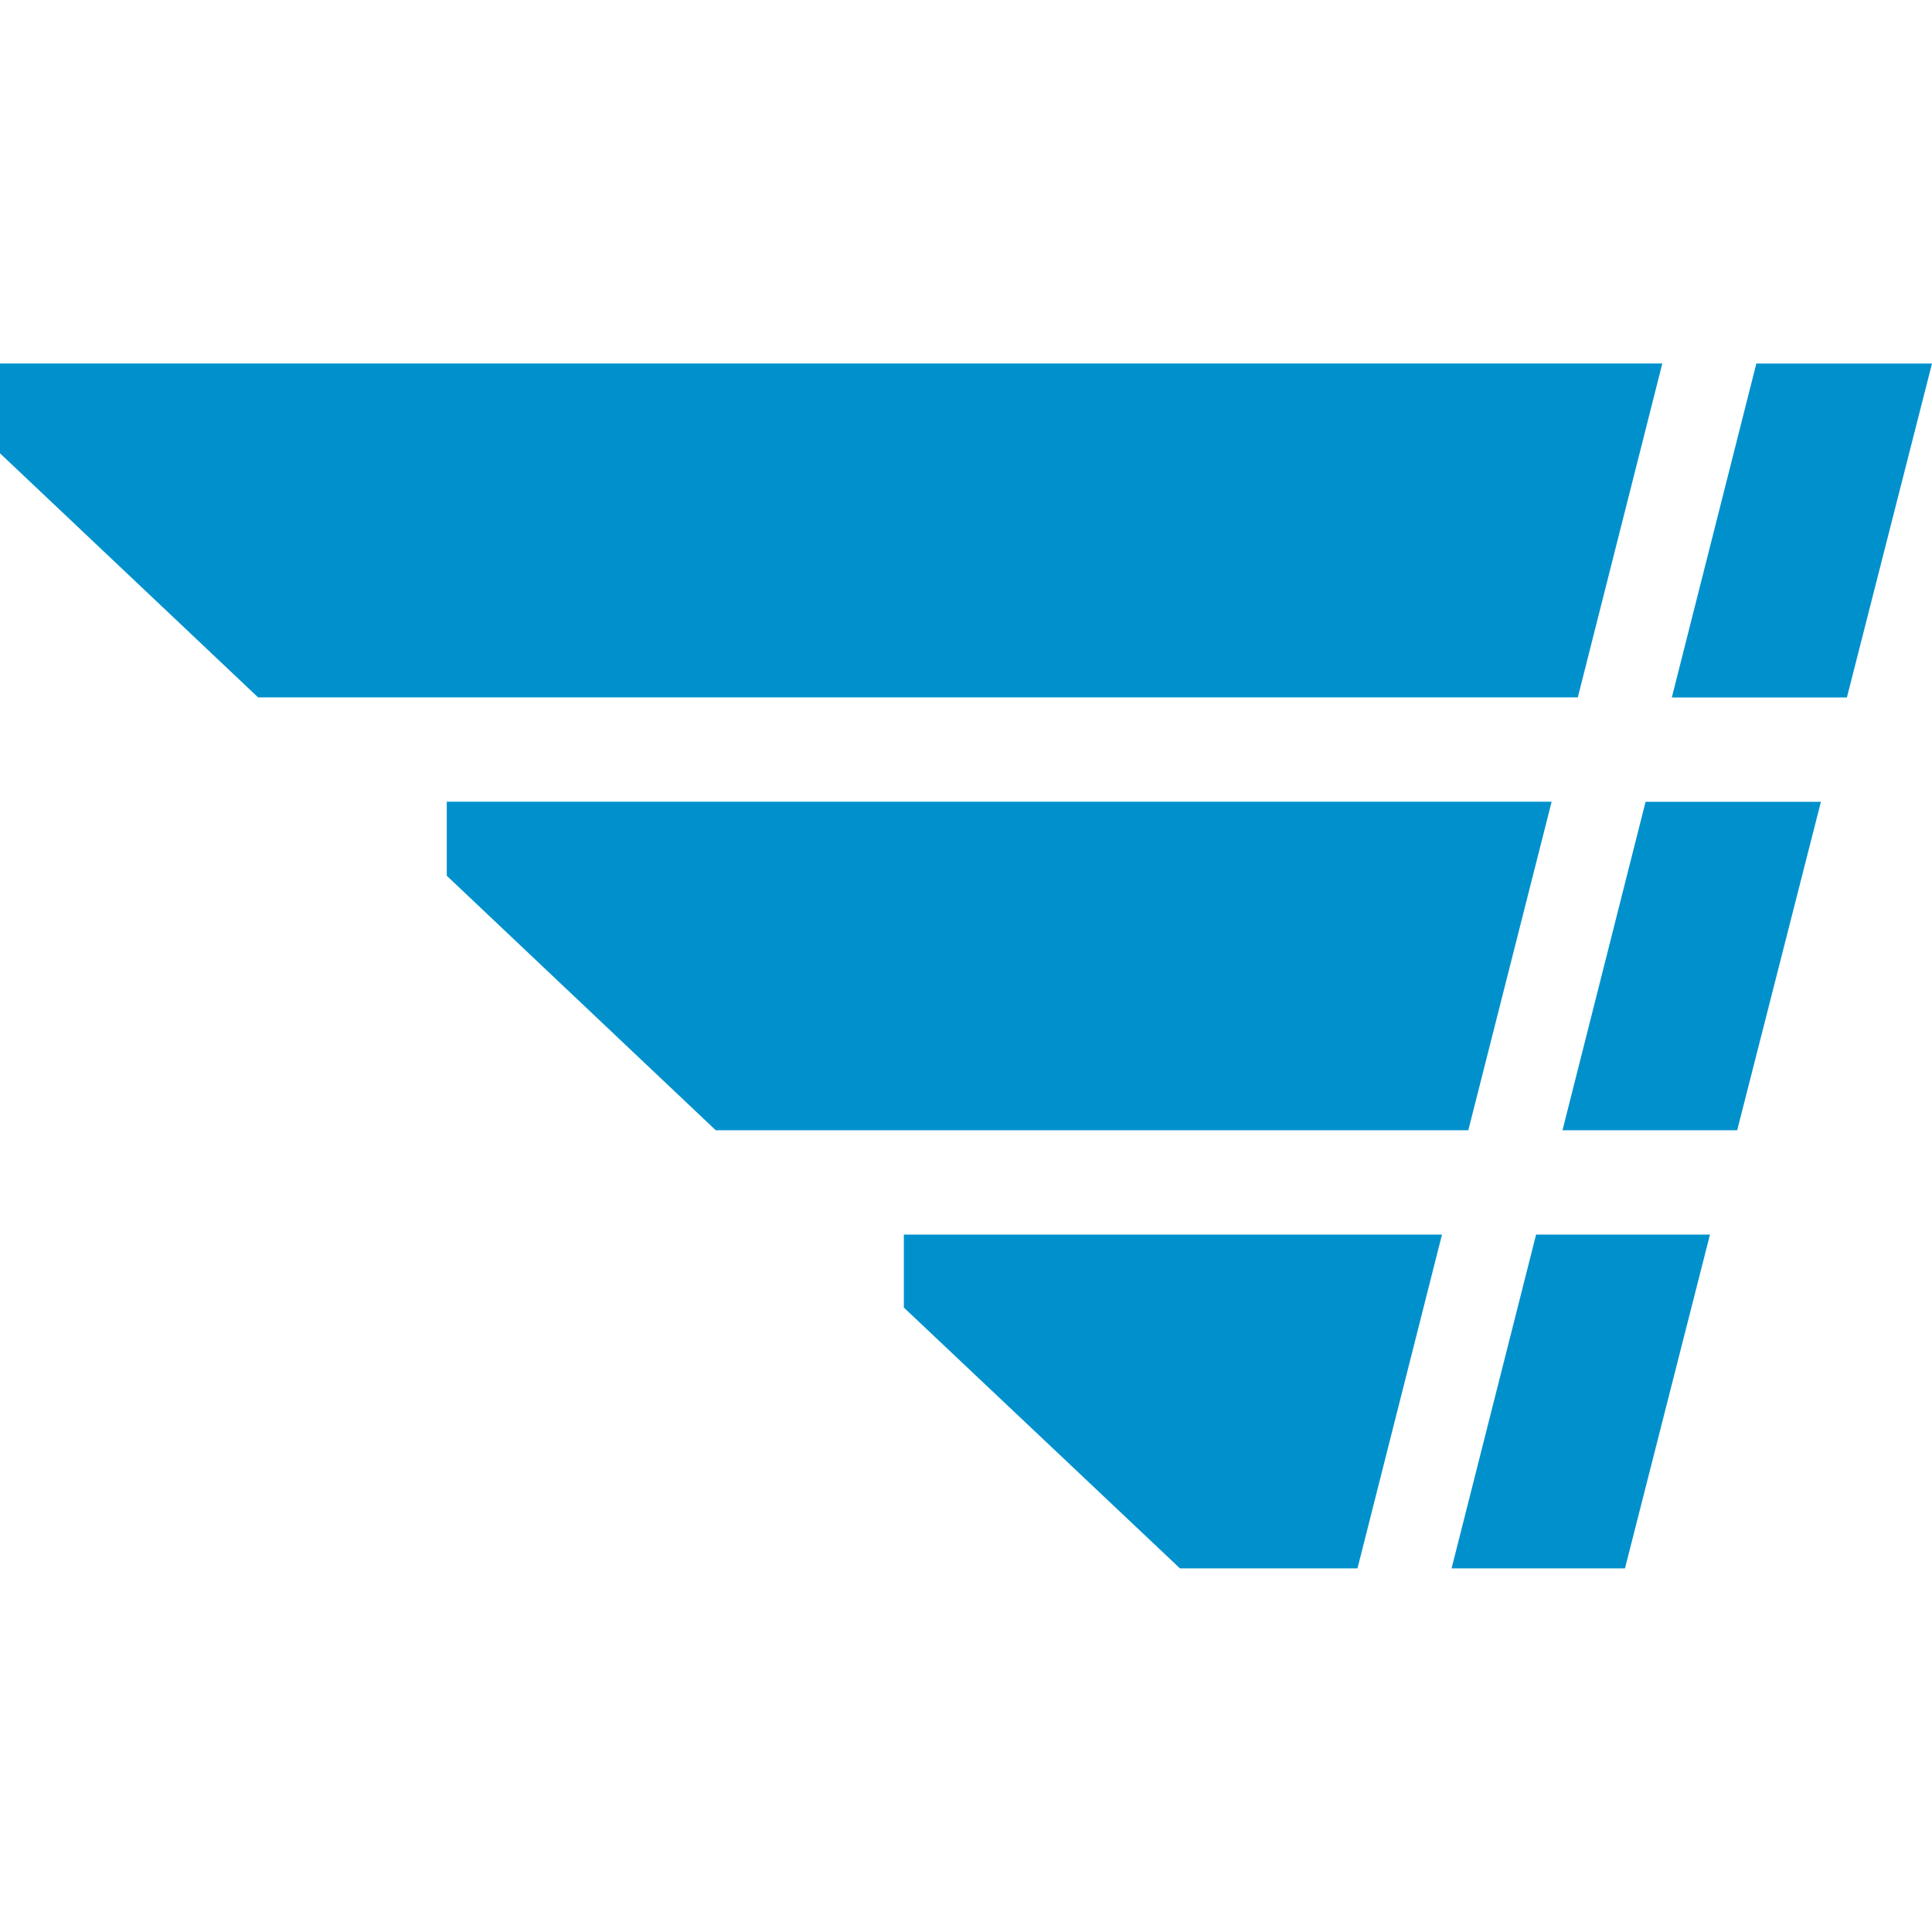
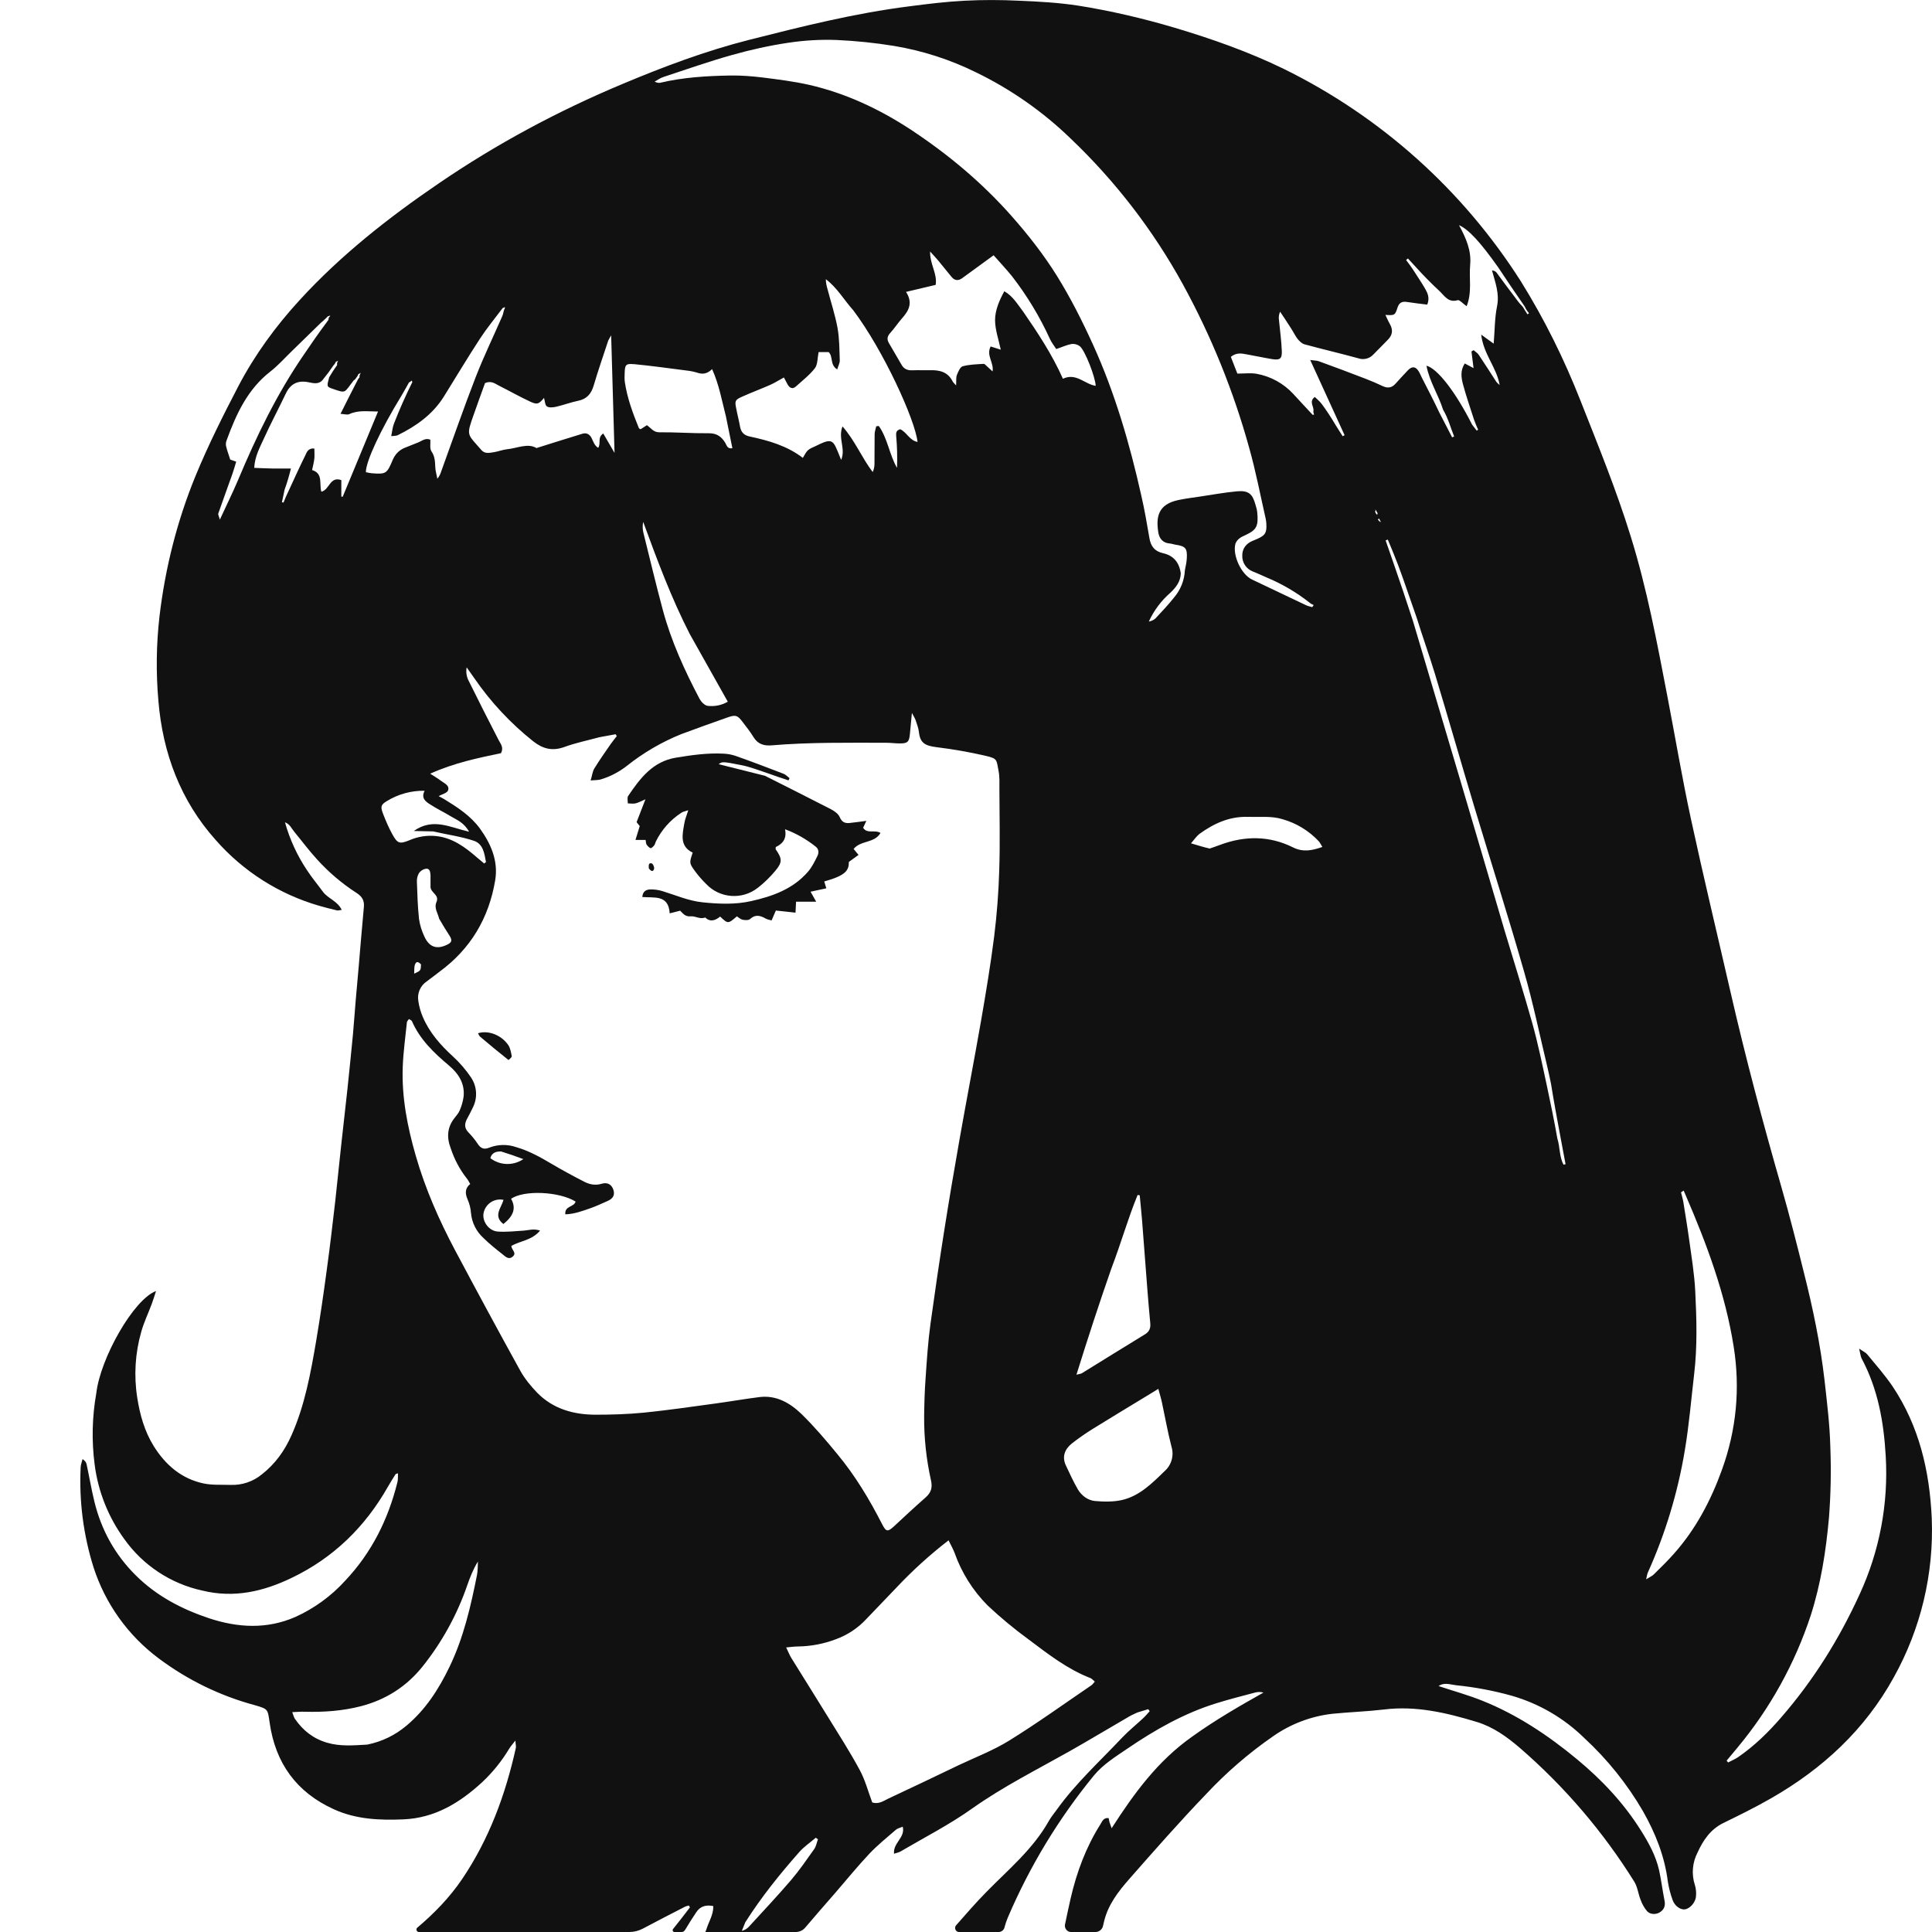
- <svg xmlns="http://www.w3.org/2000/svg" viewBox="0 0 24 24">
-   <path fill="#0091CD" d="m21.818 4.516-1.05 4.148h2.175L24 4.516M19.41 14.04h2.17l1.04-4.08h-2.178m-2.41 9.523h2.154l1.056-4.147h-2.16m.193-5.377H5.55v.92l3.341 3.161h9.349m2.41-9.525H0v1.116l3.206 3.032H19.6m-8.372 7.58 3.43 3.24h2.205l1.05-4.147h-6.685" />
+ <svg xmlns="http://www.w3.org/2000/svg" viewBox="0 0 24 24" fill="#111111" fill-rule="evenodd">
+   <path d="M5.938 12.835c.127-.039.285.02.373.143.028.038.036.092.046.14.003.014-.02.033-.04.05-.124-.098-.24-.194-.354-.291-.011-.01-.016-.027-.025-.042zM8.396 9.412c.195-.032.39-.06.588-.05a.54.54 0 01.148.026c.202.071.402.147.601.224.028.01.05.036.075.055l-.013.027a9.203 9.203 0 01-.26-.089c-.115-.038-.213-.077-.315-.098-.25-.05-.25-.046-.292-.014l.574.144c.275.139.55.276.823.417.042.022.09.057.107.098.026.06.063.076.117.072.066-.006.132-.017.213-.027l-.04.086c.051.08.142.02.216.064-.074.13-.247.09-.334.199l.061.074-.12.087c0 .106-.038.168-.306.243l.026.085-.196.042.07.124h-.25l-.007.137c-.081-.01-.161-.018-.244-.027l-.053.123c-.027-.008-.052-.011-.073-.023-.067-.038-.128-.056-.195.006-.019.017-.063.014-.093.008-.026-.006-.05-.029-.07-.042-.11.095-.11.095-.208.003-.057.046-.12.074-.186.011-.063.027-.123-.02-.178-.014-.07.007-.097-.035-.133-.07l-.13.033c-.013-.236-.194-.19-.34-.203.005-.072.05-.092.095-.094a.474.474 0 01.159.022c.164.05.32.12.496.138.203.021.405.029.601-.015.265-.059.52-.149.707-.365.049-.056.083-.127.117-.195.019-.038.02-.084-.02-.116a1.397 1.397 0 00-.382-.217c.024.12-.031.182-.115.221 0 .014-.004.025 0 .03.08.115.084.16-.007.267a1.39 1.39 0 01-.218.211.477.477 0 01-.641-.05 1.36 1.36 0 01-.133-.152c-.078-.107-.076-.108-.033-.236-.165-.08-.128-.226-.104-.364.008-.05.028-.096.049-.163-.04.014-.067.017-.087.032a.897.897 0 00-.316.357c-.007.016-.01.034-.02.047-.012.015-.034.038-.045.035-.02-.006-.037-.027-.05-.045-.008-.012-.007-.032-.012-.057h-.126l.053-.172a14.82 14.82 0 00-.039-.049l.11-.284c-.06.026-.091.044-.124.051-.03.007-.064 0-.095 0 0-.031-.01-.07.004-.092.149-.22.305-.428.593-.476z" />
+   <path d="M8.06 10.788c-.003-.038-.004-.075.037-.062.016.006.034.048.028.067-.01.04-.038.032-.064-.005z" />
+   <path clip-rule="evenodd" d="M11.981.009c.226-.012.453-.011.679 0 .247.01.495.024.74.062.401.064.798.157 1.19.273.463.138.92.299 1.356.511a7.31 7.31 0 012.948 2.642c.292.469.536.963.739 1.479.219.556.446 1.11.623 1.683.204.654.329 1.326.458 1.997.097.504.182 1.01.29 1.511.156.722.329 1.44.494 2.16.186.812.4 1.615.63 2.415.102.355.193.713.282 1.072.11.436.202.876.254 1.323.031.278.066.557.073.837a7.56 7.56 0 01-.017.88c-.037.413-.1.818-.226 1.212a5.017 5.017 0 01-.915 1.649l-.13.156.018.023c.043-.023.088-.041.127-.068.2-.138.373-.307.531-.49.4-.46.721-.973.975-1.529a3.59 3.59 0 00.325-1.72c-.024-.424-.097-.834-.3-1.213-.013-.027-.015-.06-.03-.121.05.035.082.048.101.072.107.13.22.258.315.398.33.494.46 1.052.486 1.64a3.75 3.75 0 01-.47 1.97c-.36.655-.887 1.14-1.526 1.506-.193.111-.394.21-.595.308-.157.078-.248.211-.318.365a.522.522 0 00-.033.406.359.359 0 01.013.139c-.005.077-.077.155-.14.162-.054.006-.125-.043-.15-.116a1.206 1.206 0 01-.06-.233c-.04-.314-.155-.6-.308-.87a3.906 3.906 0 00-.73-.91 2.129 2.129 0 00-.897-.524 4.093 4.093 0 00-.692-.131c-.075-.008-.15-.04-.22.01.18.06.363.11.538.18.434.173.82.43 1.18.728.308.255.58.543.794.884.098.155.186.315.227.496.027.123.042.25.067.375.013.062-.002.109-.053.144-.047.033-.122.034-.163-.01a.455.455 0 01-.08-.14c-.03-.073-.038-.159-.078-.225a7.314 7.314 0 00-1.423-1.664c-.16-.137-.329-.26-.537-.323-.376-.114-.753-.203-1.15-.154-.213.025-.427.032-.64.053a1.6 1.6 0 00-.736.278 5.14 5.14 0 00-.834.72c-.329.342-.642.699-.955 1.055-.136.155-.264.319-.314.531a5.227 5.227 0 00-.012.051.096.096 0 01-.09.076h-.31c-.046 0-.082-.048-.072-.094.023-.108.045-.216.07-.324.075-.325.19-.635.368-.917.024-.039.04-.088.104-.08l.01.049.027.077c.28-.435.571-.834.996-1.135.283-.204.584-.378.89-.55a.196.196 0 00-.098-.002c-.162.043-.325.084-.485.134-.402.124-.764.33-1.11.566-.147.1-.298.193-.414.333a7.314 7.314 0 00-1.07 1.767.845.845 0 00-.04.12.075.075 0 01-.072.056h-.494c-.04 0-.062-.051-.036-.082.123-.14.246-.282.377-.415.275-.281.58-.532.777-.884.027-.048.063-.09.095-.135.238-.333.54-.607.818-.902.082-.086.175-.16.26-.24.029-.027.053-.057.079-.085l-.018-.025-.135.041c-.034.017-.07.031-.102.05-.248.144-.494.292-.743.433-.408.23-.825.439-1.209.711-.281.2-.591.358-.889.533-.02.012-.044.015-.08.028-.015-.135.143-.201.108-.336-.033.014-.064.02-.085.038-.111.096-.227.19-.328.296-.148.157-.284.325-.425.488-.125.143-.25.286-.373.431A.153.153 0 019.89 24H8.762a.316.316 0 00.016-.042c.028-.09.085-.172.083-.28-.091-.018-.162.001-.212.077a4.45 4.45 0 00-.136.215c-.01.016-.024.03-.042.03h-.093c-.019 0-.029-.022-.017-.037.071-.088.14-.178.209-.268.001-.002-.006-.012-.012-.024-.014.004-.03.006-.045.013-.176.09-.352.181-.527.274a.363.363 0 01-.168.042H5.202c-.026 0-.039-.036-.019-.053.21-.178.402-.374.558-.605.335-.496.538-1.047.667-1.629.004-.02-.003-.043-.006-.091-.037.048-.059.072-.076.1a1.943 1.943 0 01-.334.415c-.28.258-.59.448-.983.464-.297.012-.588 0-.865-.127-.46-.21-.722-.57-.794-1.072-.025-.17-.017-.171-.182-.219A3.513 3.513 0 011.97 20.6a2.286 2.286 0 01-.808-1.13 3.569 3.569 0 01-.16-1.245c.002-.034.016-.067.024-.1.032.023.046.043.05.066.033.153.059.308.096.46.086.355.257.664.516.92.258.256.571.419.91.532.358.118.717.138 1.07-.016a1.89 1.89 0 00.621-.452c.328-.348.533-.76.648-1.223.009-.034.005-.071.007-.11-.015.006-.026.006-.03.011-.031.05-.064.1-.093.152-.284.502-.679.887-1.196 1.135-.351.17-.718.255-1.11.159a1.607 1.607 0 01-.971-.64 2.006 2.006 0 01-.368-.924 2.903 2.903 0 01.02-.886c.05-.439.466-1.17.742-1.271-.02.063-.035.112-.053.16-.043.116-.097.227-.13.345a1.901 1.901 0 00-.05.82c.033.212.09.416.204.6.147.236.346.407.62.465.11.023.225.014.338.018a.576.576 0 00.386-.131c.164-.128.282-.292.366-.481.168-.375.24-.777.309-1.179.05-.296.093-.594.133-.893.039-.281.071-.563.104-.845.026-.232.048-.464.074-.696.024-.228.052-.455.076-.683.024-.227.047-.455.069-.683.013-.14.022-.28.034-.42l.037-.417c.022-.25.041-.5.065-.748.008-.082-.02-.132-.09-.177a2.46 2.46 0 01-.492-.418c-.1-.109-.188-.228-.282-.342-.035-.042-.056-.097-.116-.118a2.084 2.084 0 00.275.597c.06.092.131.176.196.265.063.086.182.115.234.226-.028.003-.046.01-.06.006a4.74 4.74 0 01-.22-.057 2.71 2.71 0 01-1.287-.819c-.435-.487-.656-1.076-.71-1.723a5.206 5.206 0 01.014-1.06c.072-.602.22-1.186.45-1.745.155-.376.338-.741.526-1.102.205-.393.466-.75.765-1.076.512-.559 1.104-1.024 1.726-1.448.717-.49 1.478-.898 2.277-1.233C8.244.828 8.767.632 9.31.494c.655-.166 1.31-.33 1.982-.415.229-.03.458-.058.688-.07zm-1.847 22.82c-.07.06-.147.111-.207.18-.238.27-.464.549-.668.869l-.044.108a.177.177 0 00.093-.057c.174-.19.351-.378.519-.574.104-.122.195-.255.288-.386.024-.034.03-.08.046-.12l-.027-.02zm1.65-3.695a5.51 5.51 0 00-.653.593l-.37.386a.963.963 0 01-.377.25 1.372 1.372 0 01-.467.09c-.044 0-.087.006-.151.012.028.058.043.097.064.131.15.242.301.482.45.724.136.22.276.438.399.666.068.125.105.267.156.404.077.027.14-.018.202-.048.29-.135.579-.274.867-.412.213-.101.437-.186.636-.31.347-.215.68-.455 1.018-.685.015-.01.026-.028.042-.046-.023-.019-.038-.037-.056-.044-.287-.111-.527-.3-.77-.482a5.319 5.319 0 01-.506-.42 1.757 1.757 0 01-.41-.653c-.019-.049-.045-.095-.075-.156zm-5.847.264c-.06.096-.097.194-.132.293a3.38 3.38 0 01-.555 1.01c-.2.25-.455.412-.762.493-.23.06-.464.076-.7.07-.048-.002-.097.002-.158.005.016.04.021.066.035.085.1.145.23.246.4.295.157.046.316.034.498.023.181-.037.343-.115.485-.234.238-.199.402-.454.536-.732.175-.363.264-.751.342-1.144.01-.053.008-.11.011-.164zm14.945-4.586c.008.029.016.057.027.107.024.155.051.31.072.464.03.219.067.437.078.657.017.344.027.689-.014 1.033-.037.315-.063.633-.116.946a6.153 6.153 0 01-.46 1.518c-.008.018-.01.039-.02.082.047-.03.077-.042.098-.064.085-.083.17-.167.248-.255.271-.305.458-.66.596-1.043.18-.498.228-1.011.145-1.531-.103-.65-.33-1.263-.597-1.881a9.055 9.055 0 00-.024-.055l-.033.022zM5.797 8.29a.26.26 0 00.018.153c.124.251.25.501.379.75.025.049.066.09.03.163-.284.06-.578.119-.88.255.059.038.097.06.132.087.042.032.112.058.09.12-.01.033-.075.048-.117.072.017.01.043.021.067.036.166.102.33.207.447.368.138.192.229.404.188.644-.079.469-.306.85-.69 1.132-.054.04-.106.083-.161.122a.243.243 0 00-.103.245.77.77 0 00.055.195c.083.196.22.35.375.492.083.076.159.164.222.257a.37.37 0 01.025.377c-.023.05-.05.099-.076.148-.03.06-.028.111.022.162.041.042.08.089.112.138.038.058.078.079.147.05a.486.486 0 01.333-.006c.16.046.302.126.444.21.13.077.264.149.4.219.067.035.14.05.219.026.071-.022.124.01.145.076.02.064-.003.108-.074.139-.07.03-.137.063-.209.088-.1.035-.201.073-.314.077-.013-.107.11-.088.127-.159-.206-.126-.643-.145-.801-.034.063.112.035.21-.096.313-.13-.1-.025-.202.002-.3a.209.209 0 00-.249.17c-.015.101.067.216.178.224.108.007.218-.005.326-.012.06-.005.12-.027.199 0-.103.123-.248.127-.357.19.002.05.07.086.019.131-.053.048-.095-.001-.132-.03-.08-.063-.16-.126-.231-.197a.474.474 0 01-.157-.311.52.52 0 00-.043-.172c-.032-.074-.032-.137.033-.19-.018-.03-.028-.053-.045-.072a1.222 1.222 0 01-.196-.369c-.053-.137-.046-.264.048-.381.024-.03.05-.06.064-.095a.664.664 0 00.047-.168c.017-.165-.064-.287-.182-.387-.186-.156-.36-.322-.46-.551-.005-.011-.024-.017-.037-.026-.011.017-.024.027-.025.038-.019.185-.045.37-.052.557-.014.377.058.743.162 1.104.118.41.289.798.488 1.173.267.502.537 1.002.812 1.5.055.098.13.189.208.27.198.202.452.272.724.273.202 0 .404-.006.605-.026.295-.03.59-.073.884-.113.183-.025.365-.057.548-.08.21-.026.38.073.522.21.16.156.305.327.447.5.22.265.397.56.554.867.05.098.07.1.147.03.13-.121.26-.242.394-.36.067-.059.088-.12.067-.213a3.535 3.535 0 01-.085-.796c.002-.157.006-.314.018-.471.015-.224.03-.45.06-.672a59.114 59.114 0 01.362-2.298c.087-.493.182-.984.268-1.477.06-.347.118-.694.162-1.043.034-.273.055-.55.063-.825.011-.332.003-.665.002-.998 0-.077.004-.155-.01-.23-.028-.142-.01-.155-.162-.19a5.826 5.826 0 00-.607-.107c-.146-.018-.207-.053-.221-.19-.006-.049-.025-.098-.041-.146-.009-.025-.024-.048-.046-.09l-.025.264c-.009.096-.029.116-.127.115-.055 0-.11-.008-.164-.008-.476 0-.952-.008-1.426.032-.095.008-.173-.015-.226-.103-.04-.066-.088-.126-.134-.186-.063-.084-.086-.093-.182-.06-.195.068-.388.138-.582.21a2.71 2.71 0 00-.675.394.986.986 0 01-.323.168c-.033.01-.07.008-.127.013.02-.066.024-.114.047-.15.064-.105.135-.205.205-.306.023-.033.049-.063.073-.095l-.015-.023-.201.037c-.146.04-.296.07-.437.122-.148.053-.266.023-.386-.072a3.623 3.623 0 01-.733-.786l-.093-.132zm8.592 8.963l-.147.09c-.22.134-.44.266-.659.402-.093.058-.184.12-.27.188-.085.07-.124.161-.072.272.047.1.093.2.147.294.047.08.124.138.213.147.11.01.228.012.336-.012.217-.05.372-.205.528-.357a.291.291 0 00.087-.308c-.046-.18-.079-.365-.118-.547-.011-.052-.027-.103-.045-.169zm-.257-2.409c-.12.291-.205.597-.325.91-.151.433-.294.87-.435 1.323.036-.01.054-.01.067-.018.261-.16.522-.324.785-.484.054-.033.071-.078.065-.138-.012-.13-.024-.262-.034-.393l-.068-.886c-.008-.103-.02-.206-.029-.31-.009 0-.017-.002-.026-.004zm3.081-8.13l.099.285c.08.231.159.463.24.714l.58 1.952c.187.63.372 1.262.558 1.893.114.382.235.762.343 1.146.072.257.126.519.186.799.044.206.087.413.127.64.034.106.023.226.077.325l.025-.006-.068-.362c-.038-.206-.077-.412-.113-.638-.015-.07-.029-.141-.046-.211-.095-.396-.177-.796-.29-1.187-.196-.685-.413-1.364-.618-2.046-.165-.549-.322-1.1-.488-1.648-.069-.227-.15-.45-.226-.695l-.117-.336c-.037-.107-.075-.216-.115-.322-.04-.106-.084-.21-.127-.314a7.558 7.558 0 01-.027.01zM6.225 14.304c-.063-.001-.115.014-.134.083a.35.35 0 00.41.012 4.533 4.533 0 00-.276-.095zM5.23 11.98c-.026-.027-.057-.048-.075.002-.012.032-.007.07-.01.113.082-.037.082-.037.085-.115zm.062-1.189a.135.135 0 00-.088.056.197.197 0 00-.025.11c.005.152.01.306.026.457a.751.751 0 00.066.218c.061.136.157.167.288.101.055-.027.06-.054.025-.11a4.52 4.52 0 01-.129-.211c-.015-.068-.066-.131-.033-.207.04-.09-.076-.116-.074-.19V10.874c-.003-.038-.006-.087-.056-.083zm-.017-.968a.867.867 0 00-.467.127c-.076.045-.084.07-.05.158.034.087.07.173.115.254.064.117.09.125.21.077a.657.657 0 01.336-.053c.202.022.357.136.504.264l.092.077c.007-.006.014-.013.022-.018-.019-.105-.035-.226-.149-.264-.157-.053-.324-.075-.508-.117l-.24-.005c.24-.169.452-.044.687.009-.063-.115-.153-.147-.23-.193-.082-.05-.17-.092-.25-.144-.06-.037-.12-.08-.072-.172zm10.233.325c-.23-.01-.427.08-.608.211-.034.026-.06.065-.105.117.087.026.15.046.232.065.044-.015.088-.03.13-.046.306-.114.61-.115.904.031.126.063.237.04.366-.005-.02-.031-.03-.054-.045-.071a.986.986 0 00-.448-.273c-.14-.044-.284-.024-.426-.03zM7.99 6.483a.308.308 0 00.002.133c.08.321.156.643.242.962.104.387.27.75.456 1.103.02.037.061.08.098.087a.404.404 0 00.253-.051l-.472-.84c-.23-.448-.405-.92-.579-1.394zM10.397.497c-.2-.008-.405.004-.603.034-.236.035-.47.087-.7.152-.287.08-.569.18-.852.273-.04.013-.074.038-.11.058.028.014.05.018.07.014.287-.068.58-.085.873-.09.134-.002.269.009.402.025.19.024.382.048.57.09.456.104.874.3 1.265.556.464.306.888.66 1.257 1.078.205.232.395.475.56.739.17.274.315.561.449.856.273.601.456 1.232.6 1.876.04.173.07.348.1.524.017.104.065.167.17.19.122.028.2.105.22.251-.003.102-.06.174-.129.24a1.065 1.065 0 00-.268.358.164.164 0 00.083-.039c.08-.086.162-.172.235-.265a.56.56 0 00.13-.333c.009-.05.022-.1.024-.15.007-.124-.017-.15-.143-.168-.025-.004-.049-.014-.073-.015-.082-.007-.125-.063-.137-.131-.033-.198-.004-.355.247-.408.086-.018.174-.03.26-.042.158-.023.315-.053.473-.067.14-.012.19.033.226.167.008.029.018.057.021.087.019.179-.008.225-.141.288-.027.013-.055.024-.078.042a.148.148 0 00-.051.067c-.039.144.073.382.206.445l.673.32c.023.011.05.015.075.023l.018-.026c-.015-.008-.032-.013-.044-.024a2.27 2.27 0 00-.544-.32 4.898 4.898 0 00-.173-.075.203.203 0 01-.126-.191c-.003-.085.045-.154.128-.187l.059-.025c.099-.044.118-.076.112-.187a.384.384 0 00-.008-.063c-.067-.294-.123-.59-.205-.88a9.478 9.478 0 00-.826-2.036 7.465 7.465 0 00-1.39-1.805 4.536 4.536 0 00-1.177-.824 3.656 3.656 0 00-1.016-.328 6.155 6.155 0 00-.712-.074zm6.719 5.955c.01.014.018.028.038.034l-.022-.044-.016.01zM4.103 3.917a.062.062 0 01-.03.012.455.455 0 01-.04.039c-.01.01-.02.02-.045.04l-.363.354c-.088.085-.17.178-.266.253-.284.22-.425.53-.544.855a.132.132 0 00-.007.071c.013.055.033.108.052.168l.074.026c-.017.056-.03.105-.047.152-.058.164-.118.327-.175.491-.005.015.008.036.019.077.08-.175.158-.33.225-.489.228-.544.484-1.074.819-1.561.09-.133.182-.266.283-.401.004-.006.007-.013.022-.03.001-.016.003-.032.015-.04l.008-.017zm12.976 2.408a.023.023 0 01.009.019.073.073 0 00-.006.01.188.188 0 00.007.02l.018.022c.002-.007.007-.016.005-.021-.003-.01-.012-.018-.02-.038a1.331 1.331 0 01-.013-.012zM4.199 4.48c-.003.004-.008.008-.027.014-.005.013-.011.025-.031.047a2.085 2.085 0 01-.124.167c-.048.07-.116.055-.181.041-.134-.028-.228.016-.287.143-.089.187-.187.37-.273.56-.049.108-.11.216-.118.36.081.003.154.007.228.008h.228a2.563 2.563 0 01-.079.264c-.01.052-.022.103-.033.155l.02.004c.018-.046.037-.092.067-.153.066-.142.13-.285.2-.426.02-.04.034-.1.116-.092 0 .043.004.084 0 .124-.005.045-.017.09-.028.143.141.043.086.174.115.269.102-.022.104-.195.248-.144v.205l.017.002.439-1.059c-.13 0-.246-.02-.358.033-.024.011-.058-.001-.108-.004.075-.15.139-.278.211-.417a.128.128 0 01.025-.036c0-.015-.001-.03.008-.038l.006-.02c-.005.006-.01.011-.028.017-.004.012-.009.024-.026.045a.085.085 0 01-.032.033c-.123.157-.09.164-.258.106-.079-.027-.078-.028-.047-.144.028-.046.056-.093.098-.15 0-.016-.001-.032.007-.042L4.2 4.48zm2.073-.67c-.003.006-.007.011-.027.016-.094.125-.194.246-.28.377-.155.238-.301.481-.451.723-.14.224-.345.368-.575.481-.017.008-.04.006-.079.011.012-.059.016-.109.033-.153a6.076 6.076 0 01.229-.518l-.007-.02a.138.138 0 01-.035.025c-.028.05-.055.1-.093.164-.26.424-.443.817-.442.95.024.004.048.011.073.013.177.013.188.007.26-.165.03-.07.077-.12.147-.15l.175-.07c.044-.018.085-.057.146-.032.003.05-.01.11.014.145.042.062.044.125.047.193.002.049.017.098.026.147.029-.034.039-.065.05-.097.142-.39.277-.782.428-1.17.1-.256.22-.504.33-.756.013-.03.013-.067.03-.092V3.81zm3.987-.34c0 .045.01.084.021.123.042.16.094.318.124.48.024.133.023.27.028.406 0 .033-.019.067-.032.11-.094-.058-.047-.158-.106-.215h-.125c-.015.072-.01.152-.046.2-.066.085-.155.154-.236.227-.043.038-.078.018-.103-.025l-.046-.087c-.065.035-.117.069-.172.093-.116.051-.235.095-.35.147-.085.038-.09.053-.07.147.014.075.034.148.047.223.013.072.05.109.123.124.233.05.462.115.657.265.058-.102.058-.102.168-.151.03-.014.06-.03.092-.042.08-.03.115-.017.15.06.023.048.041.098.066.158.06-.14-.042-.267.017-.416.157.18.24.39.375.567a.235.235 0 00.022-.098c.002-.124 0-.247.002-.371 0-.034.013-.067.02-.1l.032-.003c.11.155.13.354.226.52a3.036 3.036 0 00-.01-.392c-.004-.045 0-.074.05-.088.08.036.116.14.215.158-.03-.275-.423-1.137-.798-1.635-.114-.127-.2-.28-.34-.386zm-2.667.696c-.019.034-.03.05-.037.067-.061.185-.125.37-.18.556-.031.105-.087.169-.195.19-.09.019-.178.052-.268.073-.038.009-.089.015-.118-.003-.024-.016-.025-.069-.036-.106-.064.076-.082.087-.17.047-.133-.062-.262-.135-.393-.201-.048-.025-.093-.063-.17-.03-.043.12-.091.25-.137.382-.099.28-.087.242.095.453.046.048.102.03.154.023.054-.009.106-.03.16-.036.13-.013.26-.08.367-.015.204-.064.387-.122.571-.178.05-.015.089.005.114.054.022.042.034.093.082.121.038-.056-.013-.128.063-.178l.14.241-.042-1.46zm.278.358c-.096-.01-.107.01-.11.108-.002.038-.003.078.002.115.03.2.099.386.174.57.002.006.012.01.022.015l.078-.05c.052.036.081.088.153.088.205-.002.41.014.616.012.099-.001.158.042.205.12.018.03.024.077.088.066l-.08-.394c-.05-.195-.085-.395-.172-.589-.057.057-.114.068-.18.046a.72.72 0 00-.135-.028c-.22-.028-.44-.059-.66-.08zm10.254-1.727c.089.163.155.316.139.491-.016.168.026.342-.044.516-.047-.033-.088-.082-.112-.075-.117.035-.164-.057-.227-.115a4.772 4.772 0 01-.286-.29l-.104-.113a4.856 4.856 0 01-.023.019c.035.046.07.093.11.156.04.064.084.127.122.193.034.058.065.118.031.205-.082-.01-.164-.019-.246-.032-.06-.01-.101 0-.124.07-.031.098-.037.096-.15.09.02.042.036.08.057.116.041.074.03.138-.03.196-.06.06-.118.122-.178.181a.175.175 0 01-.185.046c-.222-.061-.447-.113-.67-.174-.032-.009-.063-.04-.086-.068-.03-.04-.052-.087-.08-.13-.044-.07-.09-.138-.136-.207a.18.18 0 00-.014.105c.012.127.03.253.035.38.005.1-.024.12-.121.104-.104-.017-.206-.04-.31-.058-.064-.012-.131-.028-.202.03l.081.208c.09 0 .166-.01.237.002a.819.819 0 01.458.251c.078.083.154.168.241.26l.018-.005c-.004-.006-.008-.013-.01-.04.014-.056-.062-.118.018-.178.031.03.064.057.088.09.058.078.111.159.169.257l.089.141.024-.013a2093.819 2093.819 0 01-.427-.934c.055.007.083.007.108.016.193.07.385.142.577.216.074.028.147.06.219.094.062.028.112.018.157-.033.05-.056.102-.112.154-.167.05-.051.095-.046.132.014.016.025.026.053.04.08.071.138.143.277.217.433l.159.308.025-.011c-.044-.106-.07-.218-.138-.334-.057-.182-.168-.346-.206-.545.136.034.362.326.567.732l.057.074.018-.011a1.563 1.563 0 01-.052-.127c-.046-.145-.097-.29-.136-.436-.022-.083-.036-.173.022-.26l.109.058-.026-.207.027-.016c.022.02.05.036.065.06.073.108.143.22.215.33.01.016.029.029.043.043-.036-.217-.2-.38-.229-.626l.155.112c.014-.166.012-.319.042-.465.032-.158-.023-.297-.063-.445.024.004.036.006.055.025.092.124.183.249.277.371.02.027.05.047.069.087l.04.063.019-.015a.293.293 0 01-.053-.082 27.922 27.922 0 01-.332-.49c-.221-.311-.363-.467-.485-.521zm-6.57.327c-.003.161.092.275.069.415l-.368.087c.09.139.032.237-.052.331-.05.057-.092.122-.143.178-.037.04-.046.078-.018.126l.16.275c.029.048.072.066.128.064.076-.003.152 0 .228-.001.116-.003.216.022.275.137.006.014.02.024.044.052.004-.059-.003-.098.01-.13.016-.04.04-.099.072-.108.084-.023.173-.024.26-.03.013-.001.027.018.04.029l.071.065c.019-.11-.082-.198-.024-.31l.126.04c-.026-.123-.07-.245-.071-.366 0-.123.051-.243.115-.36.107.062.16.156.234.253.183.265.36.533.494.834.165-.078.27.068.407.088-.003-.106-.133-.441-.197-.492a.142.142 0 00-.102-.028c-.06.011-.119.039-.191.063-.025-.039-.056-.078-.077-.122a3.936 3.936 0 00-.473-.783c-.076-.094-.16-.182-.228-.26l-.391.285c-.049.035-.094.03-.132-.017l-.169-.207c-.025-.03-.053-.059-.097-.108z" />
</svg>
